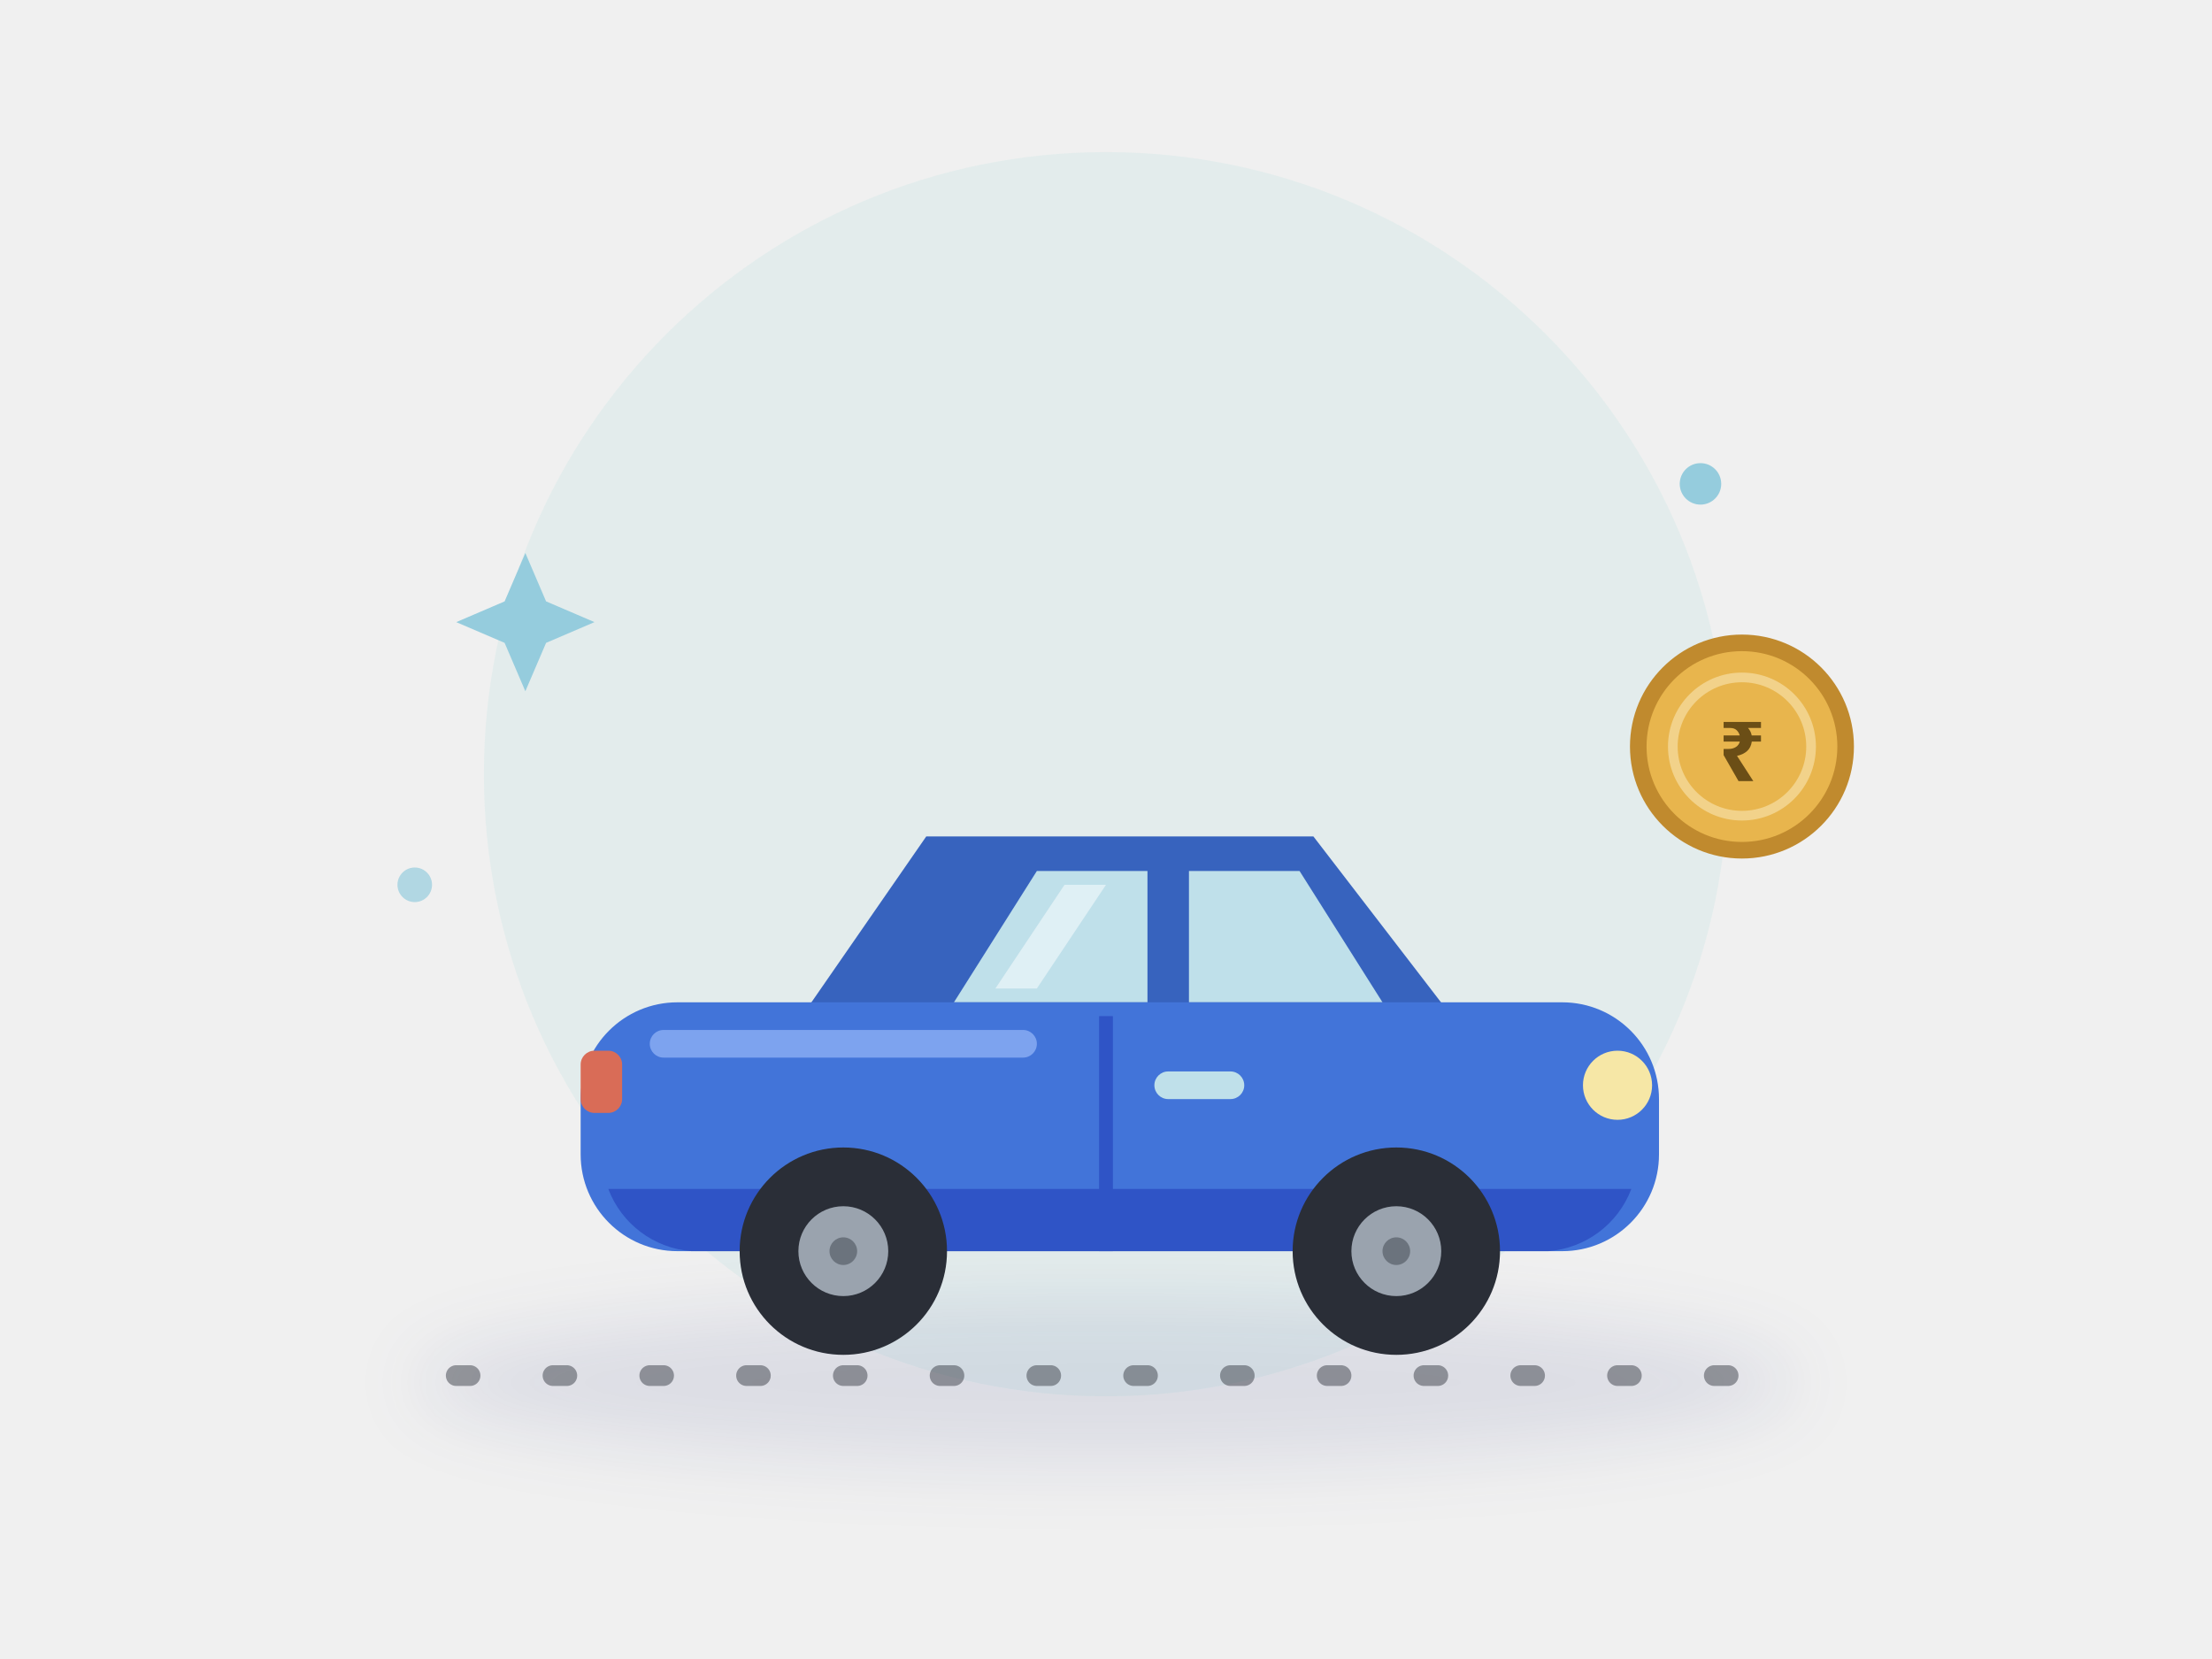
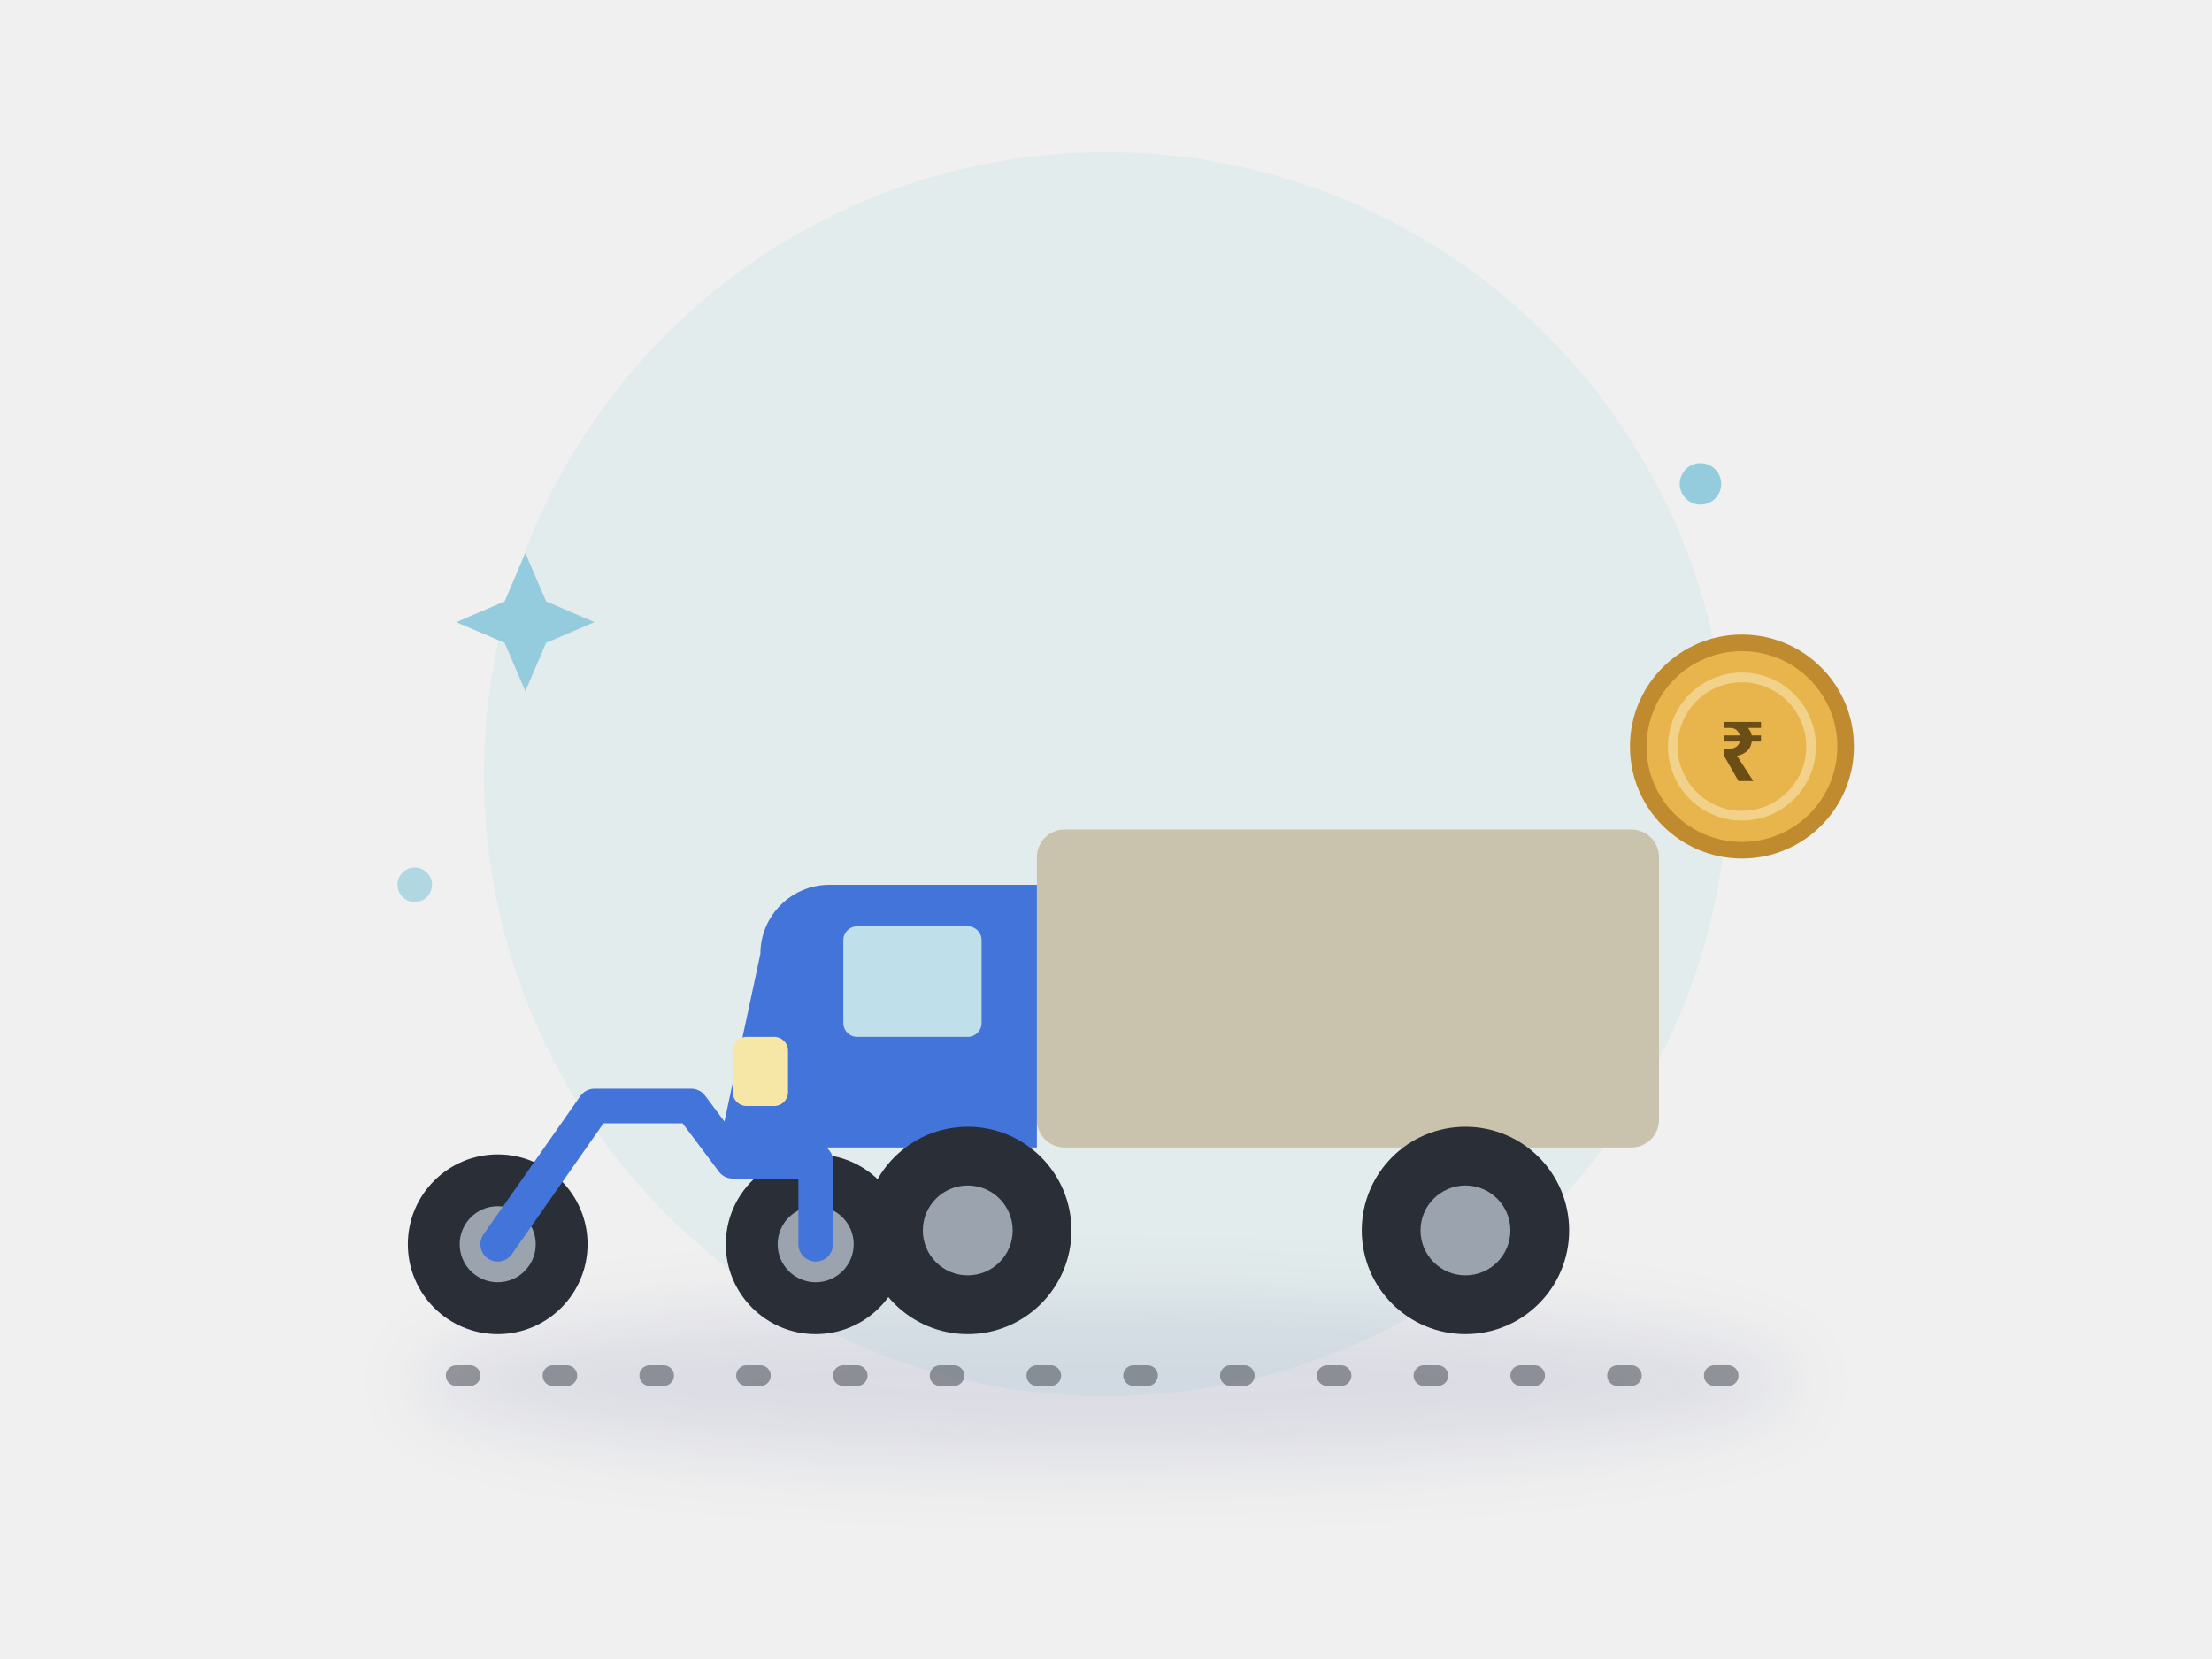
<svg xmlns="http://www.w3.org/2000/svg" width="320" height="240" fill="none" viewBox="0 0 320 240">
  <defs>
    <filter id="vlS" width="180%" height="180%" x="-40%" y="-40%">
      <feGaussianBlur stdDeviation="5" />
    </filter>
  </defs>
  <circle cx="160" cy="112" r="90" fill="#d0e7e6" opacity=".4" />
  <ellipse cx="160" cy="200" fill="#293681" filter="url(#vlS)" opacity=".1" rx="100" ry="12" />
  <path stroke="#2a2e37" stroke-dasharray="2 12" stroke-linecap="round" stroke-width="3" d="M66 199h188" opacity=".45" />
-   <path fill="#3763be" d="m116 147 18-26h56l20 26z" />
-   <path fill="#bfe0ea" d="m138 145 12-19h16v19zm34 0v-19h16l12 19z" />
-   <path fill="#fff" d="m144 143 10-15h6l-10 15z" opacity=".5" />
-   <rect width="156" height="36" x="84" y="145" fill="#4274d9" rx="14" />
-   <path fill="#2f54c6" d="M88 172h148a14 14 0 0 1-12 9H100a14 14 0 0 1-12-9" />
-   <rect width="56" height="4" x="94" y="149" fill="#7da3ef" rx="2" />
-   <path stroke="#2f54c6" stroke-width="2" d="M160 147v34" />
-   <rect width="13" height="4" x="167" y="155" fill="#bfe0ea" rx="2" />
-   <circle cx="234" cy="157" r="5" fill="#f6e7a6" />
-   <rect width="6" height="9" x="84" y="152" fill="#d96c57" rx="2" />
-   <circle cx="122" cy="181" r="15" fill="#2a2e37" />
-   <circle cx="122" cy="181" r="6.5" fill="#9aa3ae" />
-   <circle cx="122" cy="181" r="2" fill="#6b737d" />
-   <circle cx="202" cy="181" r="15" fill="#2a2e37" />
-   <circle cx="202" cy="181" r="6.5" fill="#9aa3ae" />
-   <circle cx="202" cy="181" r="2" fill="#6b737d" />
+   <rect width="90" height="46" x="150" y="120" fill="#c9c2ac" rx="4" />
+   <path fill="#4274d9" d="M110 138a10 10 0 0 1 10-10h30v38h-46z" />
+   <rect width="20" height="16" x="122" y="134" fill="#bfe0ea" rx="2" />
+   <rect width="8" height="10" x="106" y="150" fill="#f6e7a6" rx="2" />
+   <circle cx="140" cy="178" r="15" fill="#2a2e37" />
+   <circle cx="140" cy="178" r="6.5" fill="#9aa3ae" />
+   <circle cx="212" cy="178" r="15" fill="#2a2e37" />
+   <circle cx="212" cy="178" r="6.5" fill="#9aa3ae" />
+   <g transform="translate(72 160)">
+     <circle cy="20" r="13" fill="#2a2e37" />
+     <circle cy="20" r="5.5" fill="#9aa3ae" />
+     <circle cx="46" cy="20" r="13" fill="#2a2e37" />
+     <circle cx="46" cy="20" r="5.5" fill="#9aa3ae" />
+     <path stroke="#4274d9" stroke-linecap="round" stroke-linejoin="round" stroke-width="5" d="M0 20 14 0h14l6 8h12" />
+     <path stroke="#4274d9" stroke-linecap="round" stroke-width="5" d="M46 20V8" />
+   </g>
  <g transform="translate(252 108)">
    <circle r="15" fill="#e8b54d" stroke="#c08a2e" stroke-width="2.4" />
    <circle r="10" stroke="#f2d28a" stroke-width="1.4" />
    <text y="5" fill="#6b4e16" font-family="system-ui, sans-serif" font-size="12" font-weight="700" text-anchor="middle">₹</text>
  </g>
  <path fill="#95ccdd" d="m76 80 3 7 7 3-7 3-3 7-3-7-7-3 7-3z" />
  <circle cx="246" cy="70" r="3" fill="#95ccdd" />
  <circle cx="60" cy="128" r="2.5" fill="#95ccdd" opacity=".7" />
</svg>
